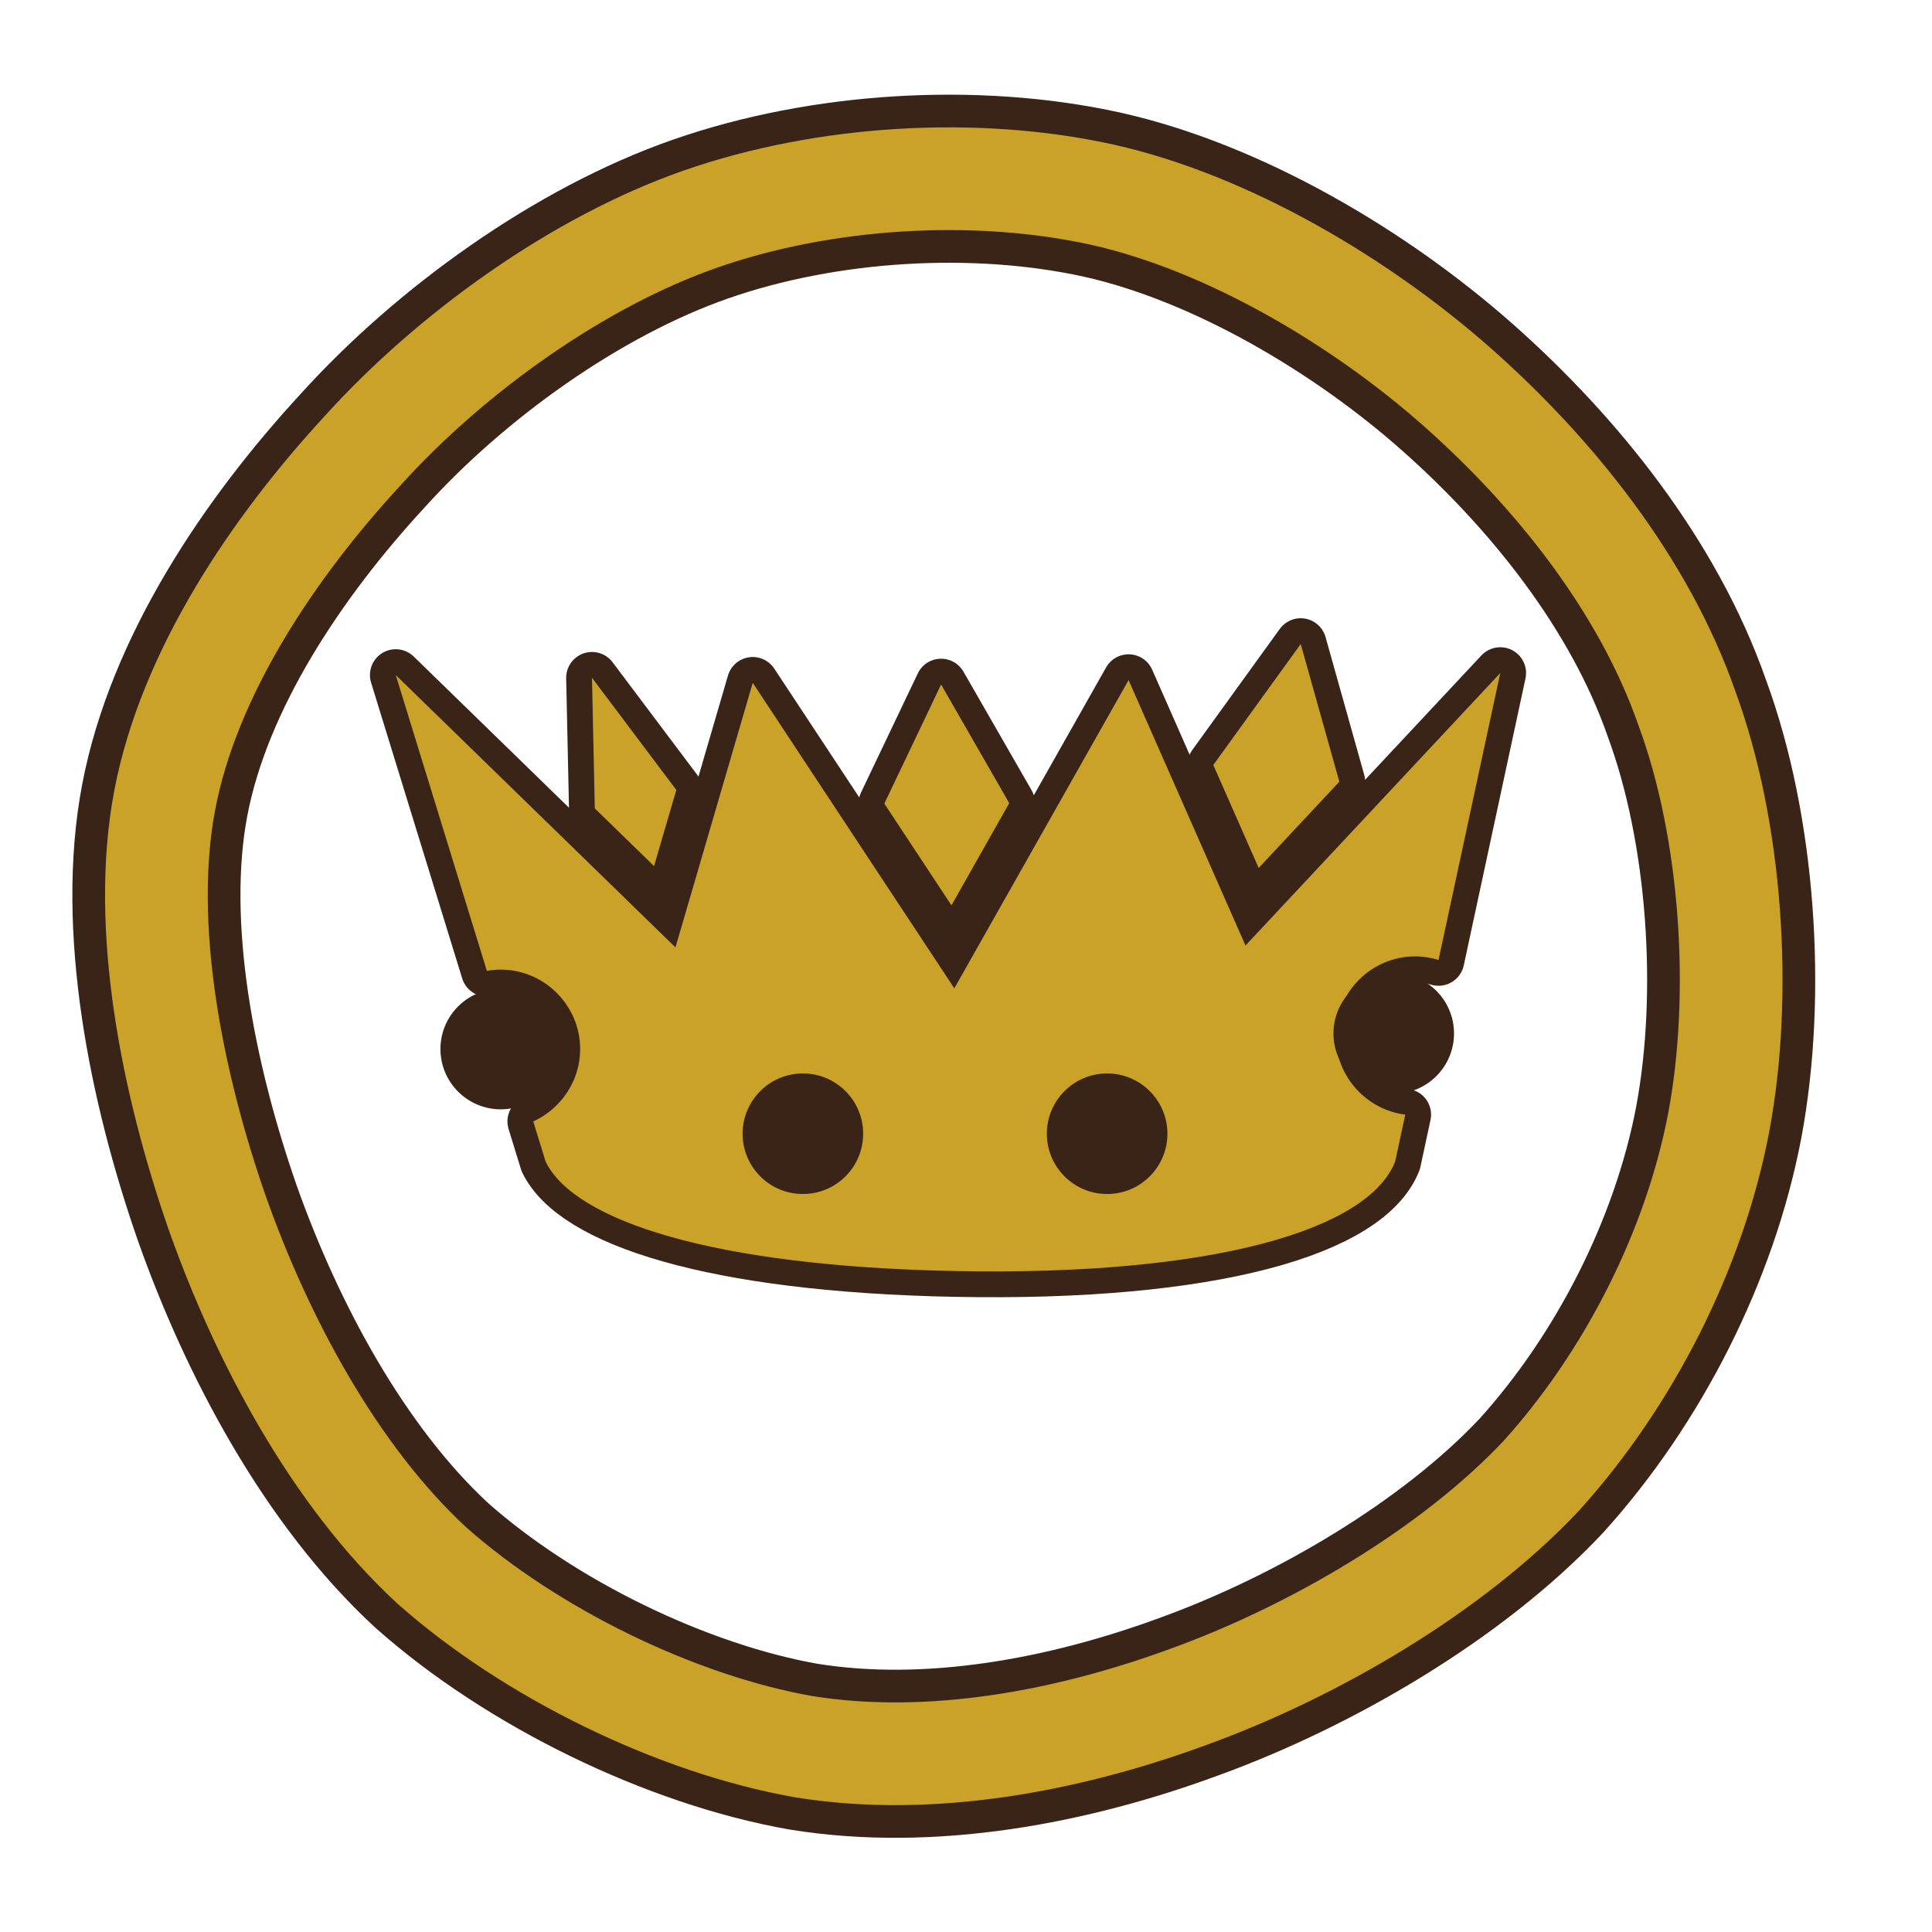
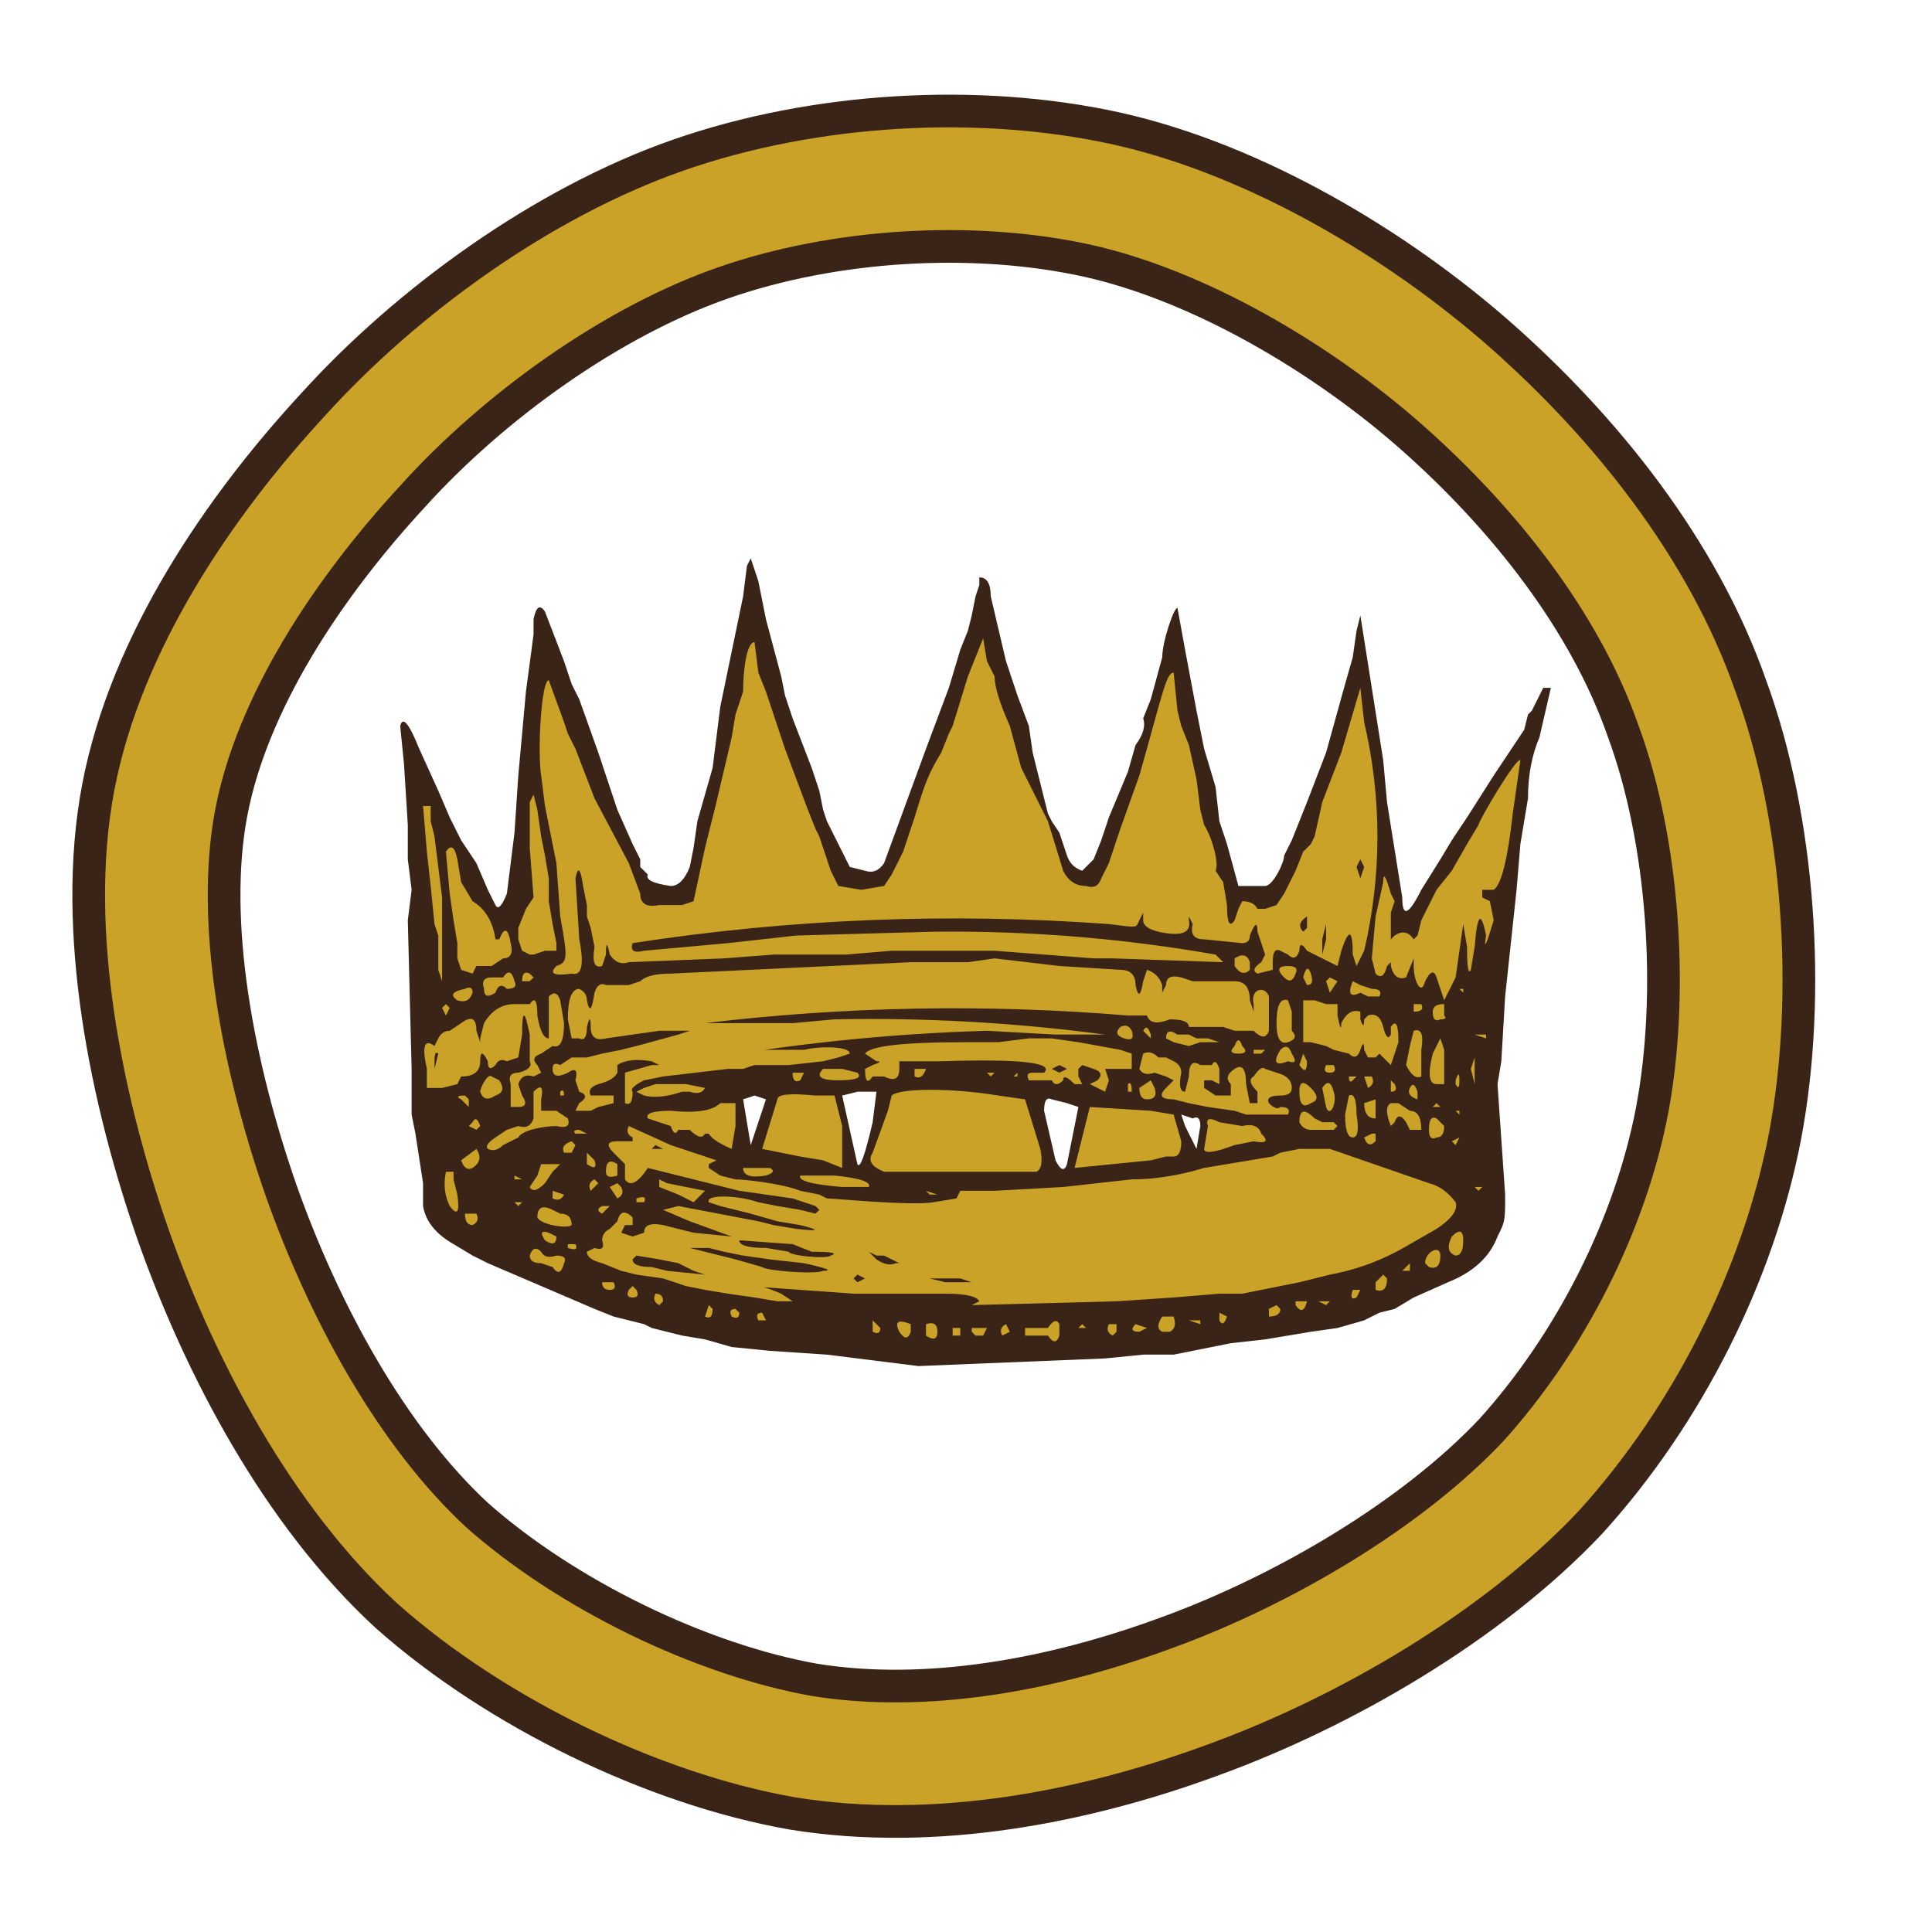
<svg xmlns="http://www.w3.org/2000/svg" width="300" height="300" viewBox="0 0 300 300">
  <g transform="translate(5 5) scale(2.9)">
    <path d="M90.3 58.4C89 65.2 85.5 72.1 80.8 77.3C76 82.4 68.6 86.7 62 89.1C55.5 91.5 48.1 92.9 41.3 91.8C34.5 90.6 26.7 86.8 21.4 82.1C16.2 77.3 12.3 70 9.9 63.2C7.5 56.3 5.8 47.9 7.1 41.1C8.4 34.3 12.9 27.6 17.7 22.4C22.4 17.2 29.2 12.3 35.8 10C42.4 7.7 50.5 7.2 57.3 8.7C64 10.2 71.1 14.4 76.3 19C81.5 23.6 86.3 29.6 88.6 36.2C91 42.7 91.6 51.5 90.3 58.4Z" fill="none" stroke="#3a2418" stroke-width="9" stroke-linejoin="round" />
  </g>
  <g transform="translate(5 5) scale(2.9)">
    <path d="M90.3 58.4C89 65.2 85.5 72.1 80.8 77.3C76 82.4 68.6 86.7 62 89.1C55.5 91.5 48.1 92.9 41.3 91.8C34.5 90.6 26.7 86.8 21.4 82.1C16.2 77.3 12.3 70 9.9 63.2C7.5 56.3 5.8 47.9 7.1 41.1C8.4 34.3 12.9 27.6 17.7 22.4C22.4 17.2 29.2 12.3 35.8 10C42.4 7.7 50.5 7.2 57.3 8.7C64 10.2 71.1 14.4 76.3 19C81.5 23.6 86.3 29.6 88.6 36.2C91 42.7 91.6 51.5 90.3 58.4Z" fill="none" stroke="#c9a227" stroke-width="5.5" stroke-linejoin="round" />
  </g>
-   <g transform="translate(55 57) scale(0.36)">
-     <line x1="129.34" y1="215.24" x2="138.57" y2="250.31" stroke="#3a2418" stroke-width="22.26" stroke-linecap="round" />
-     <line x1="257.62" y1="232.17" x2="258.85" y2="267.97" stroke="#3a2418" stroke-width="22.26" stroke-linecap="round" />
-     <line x1="390.13" y1="216.05" x2="384.44" y2="249.5" stroke="#3a2418" stroke-width="22.26" stroke-linecap="round" />
-     <path d="m408.256 119.46-37.7 52.165 19.57 44.426 34.8-37.214-16.67-59.375zm86.074 12.513L384.44 249.498 334.01 135.02l-75.162 132.947-86.948-131.78-33.334 114.122L17.922 132.83l39.3 127.6c1.945-.348 3.94-.54 5.98-.54 18.812 0 34.26 15.452 34.26 34.262 0 13.823-8.346 25.822-20.235 31.22l5.337 17.33c12.425 25.466 71.863 45.152 176.582 47.206 110.805 2.174 178.12-17.54 189.854-47.207h-.002l4.357-20.26c-16.836-2.114-30.02-16.612-30.02-33.986 0-18.81 15.45-34.262 34.263-34.262 3.513 0 6.91.54 10.11 1.54l26.622-123.762zm-391.77 2.04 1.22 56.337 25.56 24.89 9.592-32.842-36.37-48.386zm150.585 2.91-24.483 51.36 28.955 43.885 24.922-44.08-29.395-51.166z" fill="#c9a227" stroke="#3a2418" stroke-width="22.26" stroke-linejoin="round" paint-order="stroke" />
-     <circle cx="63.2" cy="294.15" r="26" fill="#3a2418" />
-     <circle cx="193.53" cy="330.68" r="26" fill="#3a2418" />
-     <circle cx="324.76" cy="330.68" r="26" fill="#3a2418" />
-     <circle cx="448.39" cy="287.43" r="26" fill="#3a2418" />
-   </g>
+   <svg x="58" y="58" width="184" height="184" viewBox="54 72 311 218" fill="#3a2418">
+     <defs>
+       <clipPath id="a">
+         <path d="M54 72h311v218H54Z" />
+       </clipPath>
+     </defs>
+     <g fill="none" stroke="none" stroke-dasharray="none" clip-path="url(#a)">
+       <path fill="#3a2418" d="m152 76-1 8-6 29-1 8-1 8-2 7-2 7-1 7-1 5q-2 5-5 5-7-1-6-3l-2-2v-2l-2-4-4-9-3-9-2-6-5-14-2-4-2-6-5-13q-2-3-3 2v4l-2 15-2 22-1 15-2 16q-2 5-3 3l-2-4-3-7-4-6-3-6-3-7-5-11q-4-10-5-6l1 10 1 16v9l1 8-1 8 1 39v12l1 5 2 13v6q1 6 8 10l5 3 4 2 28 12 5 2 4 1 4 1 2 1 4 1 4 1 6 1 7 2 10 1 15 1 24 3 49-2 10-1h8l15-3 9-1 6-1 6-1 7-1 7-2 4-2 4-1 5-3 9-4q10-4 13-12c2-4 2-4 2-11l-2-29 1-6 1-17 3-28 1-12 2-12q0-9 3-16l3-13h-2l-3 6-1 1-1 4-4 6-4 6-7 11-4 6-3 5-5 8q-5 10-5 2l-4-25-1-11-6-38-1 4-1 7-2 7-5 18-5 13-4 10-2 4c0 2-3 8-5 8h-7l-3-11-2-6-1-9-3-10-2-10-3-16-2-11c-1 0-4 9-4 13l-3 11-2 5q1 3-2 7l-2 7-5 12-2 6-2 5-3 3q-3-1-4-4l-1-3-1-3-2-3-1-2-4-16-1-7-3-8-3-9-4-17q0-5-3-5v2l-1 3-1 5-1 4-2 5-3 10-6 16-11 30q-2 3-5 2l-4-1-6-12-1-3-1-5-2-6-5-13-2-6-1-5-4-15-2-10-2-6zm34 138-1 8q-3 13-4 11l-4-18 4-1zm50 3 3 1-3 15q-1 3-3-1l-3-13q0-4 2-3zm-79-1-4 12-2-12 3-1zm114 7-1 6-1-2-2-4-1-3 3 1q2-1 2 2" />
+       <path fill="#c9a227" d="m215 101 2 4q0 4 4 13l3 11 7 14 4 13q2 4 6 4 3 1 4-2l2-4 3-9 5-14c6-21 7-27 9-27l1 10 1 4 2 5 2 9 1 8 1 4c2 3 4 10 3 12l2 3 1 6q0 7 2 4l1-3 1-2q3 0 4 2h2l3-1 2-3 3-6 2-5 2-2 1-2 2-9 5-13 5-17 1 9a131 131 0 0 1 0 60l-2 4-1-3q0-10-3-1l-1 4-2-1-2-1-4-2q-2-3-2 0-1 3-3 1l-2-1q-2-1-2 3v2l-4 1q-2-1 1-3l1-2-1-3-1-3q0-4-2 1 0 2-2 2l-10-1q-4 0-3-4l-1-2v1q1 5-8 3-4-1-4-3v-2l-1 2c-1 2 0 2-8 1a553 553 0 0 0-125 5q-1 3 3 2l22-2 18-2 36-1a401 401 0 0 1 74 6l2 2-29-1h-5l-26-2h-27l-12 1h-19l-13 1-25 1q-3 1-5-2-1-5-1 0l-1 3q-3 1-2-5l-1-5-1-3v-3l-1-5q-1-7-2-2l1 16q2 10-2 9-7 1-4-2c3-1 3-2 1-13l-1-14-3-15-1-8c-1-6 0-25 2-25l4 11 1 3 2 4 5 13 9 17 3 8q0 4 5 3h6l3-1 3-14 3-12 4-17 1-6 2-6c0-6 1-13 3-13l1 8 2 5 5 15 3 8 3 8 2 5 1 2 1 3 2 6 2 4 6 1 6-1 2-3 3-6 3-9c3-10 4-12 7-17l2-5 1-2 4-13 4-10zm139 33-1 7q-2 18-5 20h-3v2l2 1 1 5q-3 10-2 4-2-10-3 3l-1 6q-1 2-1-6l-1-6v-1 1l-2 14-3 6-2-6q-1-3-3 1c-1 4-3 0-3-4v-2l-2 5q-3 1-4-3v-1l-1 1q-1 4-3 2l-1-4 1-11 2-9q0-4 2 3l1 2-1 3v7l1-1q3-2 5 1l1-1 1-4 4-8 4-5 4-7 3-5c0-1 10-18 11-17z" />
+       <path fill="#c9a227" d="m97 140 1 7 1 5 1 6v6l1 6 1 5v2h-3l-3 1h-1l-2-1-1-3v-3l2-5 2-3-1-13v-12l1-2zm-28-1v4l1 4 1 8 1 8v22l-1-3v-9l-1-3-1-10-1-9-1-12zm7 14 1 6 3 5q5 3 6 10h1q2-5 3 1 1 4-2 4l-3 2h-4l-1 2-3-1-1-3v-4l-1-6-1-7-1-11q2-3 3 2m208 27v2q-2 2-4-1v-2q3-2 4 1m12 3q-1 3-3 1-3-3 1-3 3 0 2 2m-62-2 16 1q4 0 4 4 1 5 2-1l1-3q3 1 4 4v2l1-2q0-3 4-2l3 1h11q4 0 4 5l1 3v-2c-1-4 3-5 4-2v9q-1 3-4 0h-5l-3-1h-9q0-2-5-2-5 2-6-1h-5a549 549 0 0 0-111 2h23l11-1a465 465 0 0 1 71 4h-13l-18-1a523 523 0 0 0-77 8l5-1v-1l9-1h15c4-1 12-1 12 1l-3 1-4 1-9 1h-9l-3 1h-4l-17 2-5 1q-4 2-3 3 0 4-2 3v-8l7-2h2l-2-1q-6-1-9 1v2q-1 2-5 3-3 1-2 3h6v2l-4 1-2 1h-4l1-2q3-2 0-3l-1-3q1-4-2-2-4 2-4-1 0-2 2-1l3-2h4l4-1 5-1 4-1 11-3 3-1h-8l-7 1-7 1q-4 1-4-3t-1 0q0 4-2 3h-2l-1-5q0-8 3-8 2 1 2 3 1 5 2-2 1-3 3-2h6l3-1q2-2 8-2l63-3h15l7-1zm66 2q1 3-1 3l-1-2q1-4 2-1m7 2-2 3-1-3 1-1zm6 1 3 1q3 0 2 2h-3l-2-1q-4 2-2-3zm27 2-1-1h1zm-17 2-1-1zm-227-6-1 1h-2q0-3 2-2zm205 6 3 1h3v3q1 5 1 2 2-4 5-3v2q1 3 1 0l1-1q3-1 4 3t2 2v-2q2-3 2 4l-2 6-2-2-1-1-1 1h-2l-1-2q0-3-1 0t-3 1l-4-1-2-1-4-1h-2v-11zm28 1q1 2-2 2v-2zm-238-6q1 2-2 2-2-2-3 1-3 2-3-1-1-3 2-3h3q2-3 3 1m204 8v5q2 2-1 3t-3-5q0-7 3-6zm40-1v2q1 1-1 1-2 1-2-2 0-2 3-2zm5 4v-2q0-1 0 0zm-260-8q-1 3-4 2-3-2 2-3 2-1 2 1" />
+       <path fill="#c9a227" d="m103 190 1 6q0 7-3 6l-3 2q-3 1-1 3l1 2-2 1q-3-1-4 2l1 3q2 3-1 3h-2v-6q-1-3 2-3 4-1 3-3v-7q-2-10-2 0l-1 6-3 1q-2-1-3 1-2 2-2-1-2-4-2 0t-5 4l-1 2-4 1h-4v-5q-2-9 2-6l1-2q1-2 3-2l3-2q4-3 4 2l1 3v-1l1-4q3-5 8-5h4q2-3 2 3 1 6 3 6v-11q2-2 3 1m243 9v1l-3-1zm-17 4v7q-2 1-4-3l1-5 1-4q3-1 2 5m-76-5q1 3-2 2t-1-3q2-1 3 1m-179-6-1 2-1-2 1-1zm184 7v1l-2-2q1-2 2 1m77 4v9h-2q-3 0-1-8l2-4zm-67-4 2 1h3l3 1h-5l-3 1-4-1-2-1q0-3 3-1zm14 3q2 2-1 2t-1-2q1-3 2 0m-43-1 11 2 3 1v4h-7l1 3-1 3-2-1-2-1 2-1q2-2-1-3l-3-1-1 1v2l1 2h-2q-3-3-3-1-2 2-3 0h-6q-1-2 1-2h3q4-4-27-3h-11v2q0 4-4 2h-3q-2 3-2-2l2-1q3-1 1-1l-3-2q2-3 26-3h9l8-1h6zm49 2-1 1h-2v-1zm7 1q2 3-1 2-5 2-2-3 2-2 3 1m48 8-1-4 1-3zm-44-6q0 4-2 1l1-3z" />
+       <path fill="#c9a227" d="M260 205h2l2 1q2 1 2 3-1 5 1 5l1-4q0-5 3-3h3q1-2 2 1v4l-2-1h-2v2l3 2h4v-3q-2-2 1-4t3 4l1 5h2v-3q-3-3-1-4 2-3 3-2l3 1q4 1 4 4 0 2-3 2-4 0-3 2 2 2 3 1 3 0 2 2h-11l-3-1-7-1-5-1-4-1q-5 0-2-3l2-2-2-1-3-1q-3 1-4-1l1-4q2-1 4 1m46 2q1 2-1 2t-1-2zm33 4q0 3-1 1v-1q1-3 1 0m-27-1-1 1q-1 1-1-1zm4 0q1 2-1 3l-1-3zm6 2q1 2-1 2v-3zm-123-4q-1 3-3 2v-2zm-18 1q2 2-5 2t-4-3h5zm29 0-1-1zm7 0-1 1-1-1zm6 1h-1l1-1zm77 3q3 3 0 4-3 2-3-3 0-4 3-1m6 1c1 3-1 7-2 4l-1-5q2-3 3 1m22 0v2q-3-1-2-3t2 1m-161-5-1 2q-2 1-2-2z" />
+       <path fill="#c9a227" d="M259 213q1 3-2 3-2 0-2-3l3-2zm-7 1v2zv-2q1-1 1 2m59 6q1 6-1 6t-2-6l1-5q2-1 2 5m-158-9-1-1zm163 5v5q-3 0-3-4zm6 1 3 2q3 0 3 5h-3l-1-2q-2-3-3 0l-1 1q-2-5 0-6zm11 1h-2l1-1zm-247-7q2 3-1 4-3 2-4-1c0-1 2-5 3-4zm54 2q-1 2-4 1h-2q-6 2-10 1l-2-1 2-1 3-1h8zm77 2 7 1 4 13q1 5-1 6h-40q-5-2-3-5l4-11 1-4c2-2 16-2 28 0m121 5-1-1h1zm-162 3v11l-5-2-6-1-10-2 4-13q0-2 10-1h5zm81-4 6 1 2 7q0 4-2 4h-2l-4 1-20 2 4-16zm43 2 2 1h3l1 1-1 1h-6q-2 0-3-2 0-5 4-1m-203-5v3h4l3 2q1 3-3 2c-3 0-9 1-10 3l-2 1-2 1q-2 2-4 1-1-1 2-3l3-2 3-1q3 1 4-2v-7q3-3 2 2m6-1h-1v-1q1-1 1 1m231 8q0 3-2 3-2 1-2-2 0-4 2-3zm-186 0-1 6s-5-2-6-4h-1q-1 2-4-1h-3q-1 2-2-1l-3-1-3-1q-1-2 6-2 10 1 13-2h4zm133 0q4-1 5 2 3 3-2 2l-5 1q-8 3-8 1l1-6q-1-3 3-1zm-203-7v2l-2-2q-2-1 1-1zm238 9v2q-2 2-3-1l2-1zm22 1-1 2-1-1zm-17 2q1-1 0 0" />
+       <path fill="#c9a227" d="m305 229 26 9q4 1 7 5 1 3-5 7l-7 4q-10 6-21 8l-8 2-15 3h-6l-12 1-15 1-38 1 2-1q-1-2-9-2h-24l-28-2q2-1 9 2l3 2h-4l-6-1-7-1-6-1-5-1-6-2-7-1-4-1-5-2q-4-1-4-3l2-1q3 1 2-2 0-2 2-3l2-2q1-4 4-1v2h-2l-1 2 3 1 3-1q0-3 5-2l4 1 4 1 10 1-11-4-7-3 4-1 21 4 4 1 6 1q9 1 1-1l-6-1-7-2-4-1-4-1-3-1c-1-2 7-2 13 0l5 1 6 1 4 1 1-1-1-1-6-2-7-1-7-1-20-5-4-1q-4 6-6 3v-4l-1-1-2-2q-3-3 1-3h4v-1q-2-1-1-3l11 5 3 1 6 2 3 1-2 1v1l3 2 4 1c2 0 12 1 17 3l5 1 2 1c2 0 22 2 28 1l6-1 1-2h9l18-1 9-1 9-1q9 0 19-3l18-3 2-1 5-1zm-223-6-1 1-2-1 1-1q1-2 2 1m28 2h-3q-1-1 1-1zm-3 3-1 2h-2q-1-2 2-3zm-26 1q2 3-1 5-2 1-3-2z" />
+       <path fill="#c9a227" d="M112 232q1 3-2 1v-3zm233 7-1 1-1-1zm-242-6-2 2-2 3q-3 3-4 1l2-3 1-3zm15 0v3q-3 1-3-1 0-4 3-2m40 1q2 1-1 2-6 1-6-2zm17 2q10 1 9 3h-7q-12-1-11-3zm-100-1v2l1 4q1 7-2 3-2-4-1-9zm18 2h-2v-1zm14 0h-1zm29 2 5 1-3 3-4-2-5-2v-2l2 1zm66 2h-2l-1-1zm-89-3-2 2q-1-2 1-3zm81 2h-1q-1 0 0 0zm-75-1q1 2-1 3l-2-3 2-1zm-15 2q-1 2-3 1v-2zm21 2h-2v-1q3-1 2 1m215 10q0 4-2 4-3-1-1-5 3-3 3 1M93 243l-1 1-1-1zm23 1-2 2q-2-1 0-2zm-15 1 2 1q3 0 3 3c-1 1-8 0-9-2q0-4 4-2m-20 1q1 2-1 3-2 0-2-3zm253 11q0 4-3 3l-1-1c0-3 4-5 4-2m-239-7v-1zm16 0h-2zm-9 2q0 3-3 1-2-3 1-2zm224 9h-2l2-2zm-219-7q1 2-2 1v-1zm213 9q0 4-3 3v-2l2-2zm-222-7q1 2 4 1 3 0 2 2-1 4-3 1l-3-1q-3 0-3-2 1-3 3-1m215 10-1 2q-2 1-1-2zm-204-4-1-1zm190 7q-1 4-3 1v-1zm6 0-1 1-2-1zm-188-5q1 2-1 2t-2-2zm175 7q0 2-3 2v-2l2-1zm-169-5q1 2-1 2t-1-2l1-1zm7 3-1 1q-2-1-1-3 2 0 2 2m148 4q-1 3-2 1v-2zm6 0q-1 0 0 0m-111-4h-2zm91 4q1 3-1 4h-2q-2-1 0-4zm7 1v1l-3-1zm-128-3q0 3-2 2l1-3zm7 1q0 2-2 1-1-2 1-2zm99 3v2l-1 1q-2-1-1-3zm8 1-2 1q-3 0-1-2zm-23-1v3q-1 3-3 0h-6v-2h6q2-3 3-1m-77-1h-2q-1-2 1-2zm84 2h-2l1-1zm-54 0q0 2-2 1v-3zm8-1v2q-1 3-3 0-2-4 3-2m7 2q0 3-3 1v-3q3-1 3 2m13-1-1 2h-2l-1-1v-1zm6 1-2 1q-1-2 1-3zm-13-1v2h-2v-2zm-30 0" />
+       <path fill="#3a2418" d="m312 155 1 3 1-3-1-2zm-12 4v1zm-1 9q-3 2-1 4l1-1zm4 6v4l1-4v-4zm-223-1v2-3zm-10 33v2l1-4q-1-1-1 2m162 2 2 1 2-1-2-1zm-105 21h3l-2-1zm49 17h12zm21 1 1-1zm-23 5 18 1h5-5zm-24 1q0 2 7 2l6 1c0 1 10 2 11 1q3-1-5-1l-5-2zm-13 2 12 3 7 2c1 1 14 2 16 1q4 0-5-2l-9-1-7-1-5-1-4-1zm49 3q3 2 5 1h1l-2-1-2-1h-2l-2-1zm10 1h1q1 0 0 0zm-74-1q0 2 5 2l4 1 10 1-3-1-4-2-5-1-6-1zm81 5h-3l4 1h7l-3-1zm-23 0 1 1 2-1-2-1zm9 0q-1 0 0 0m6 0h1zq-1 0 0 0" />
+     </g>
+   </svg>
</svg>
